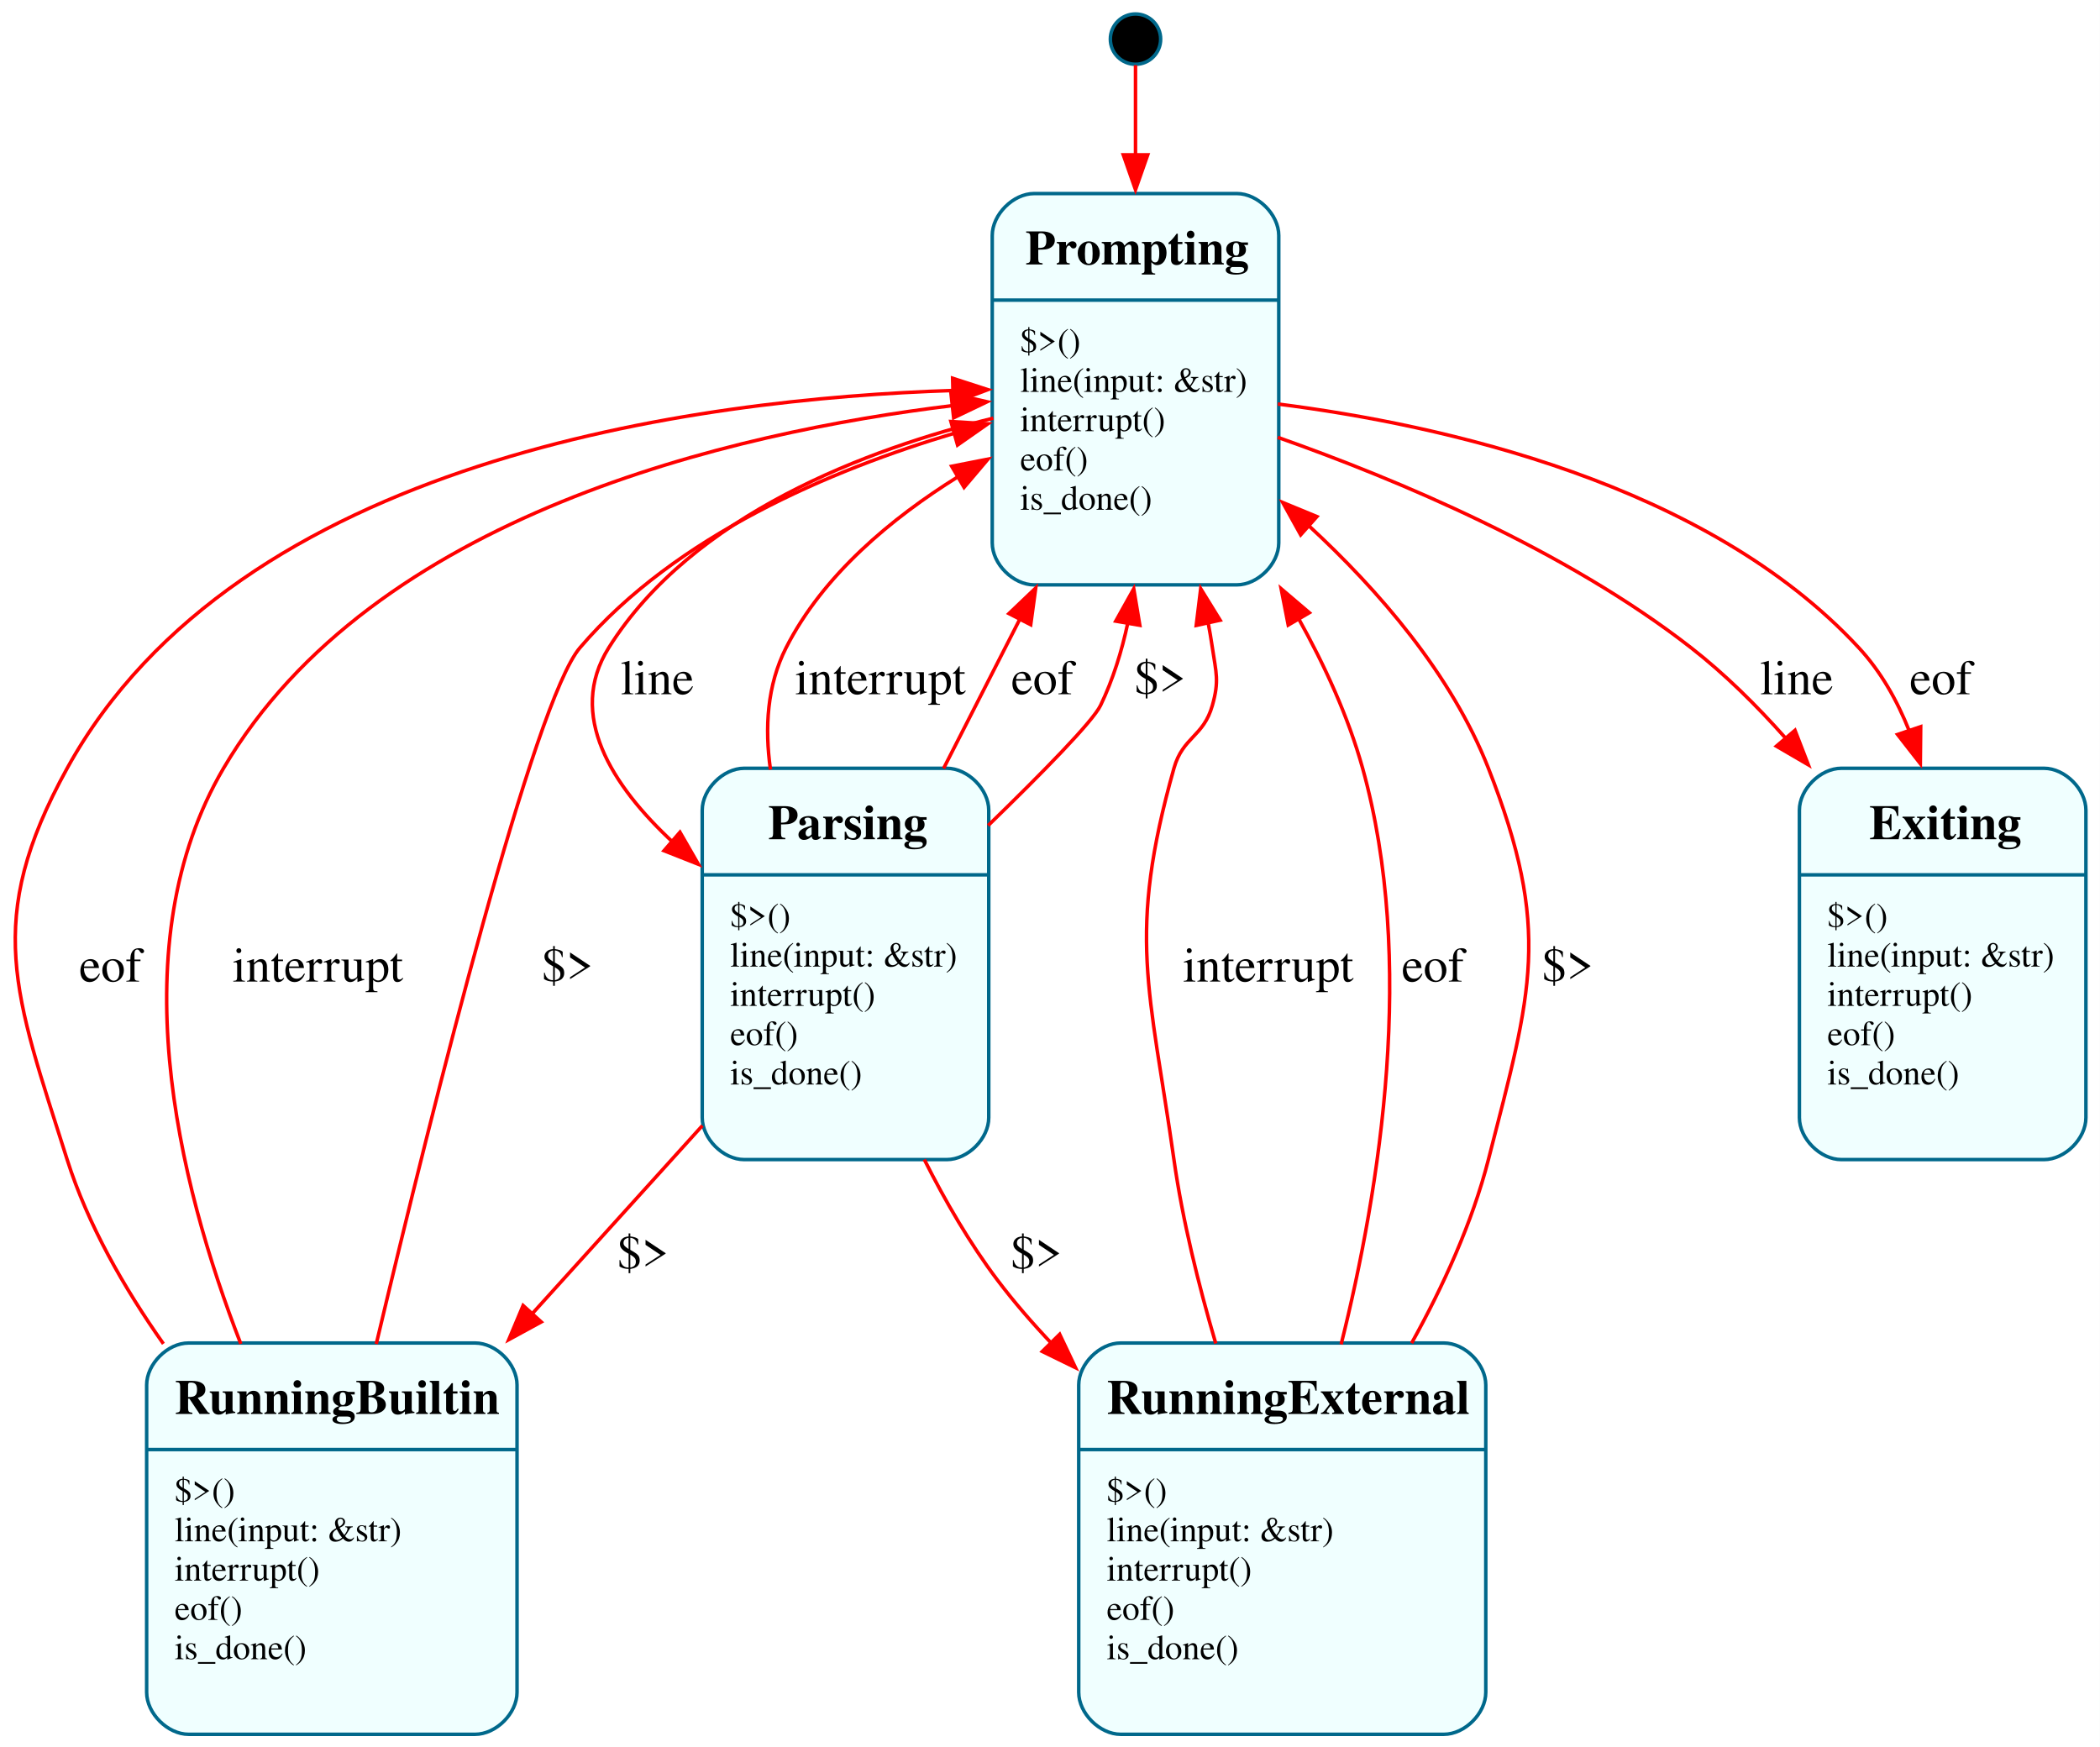
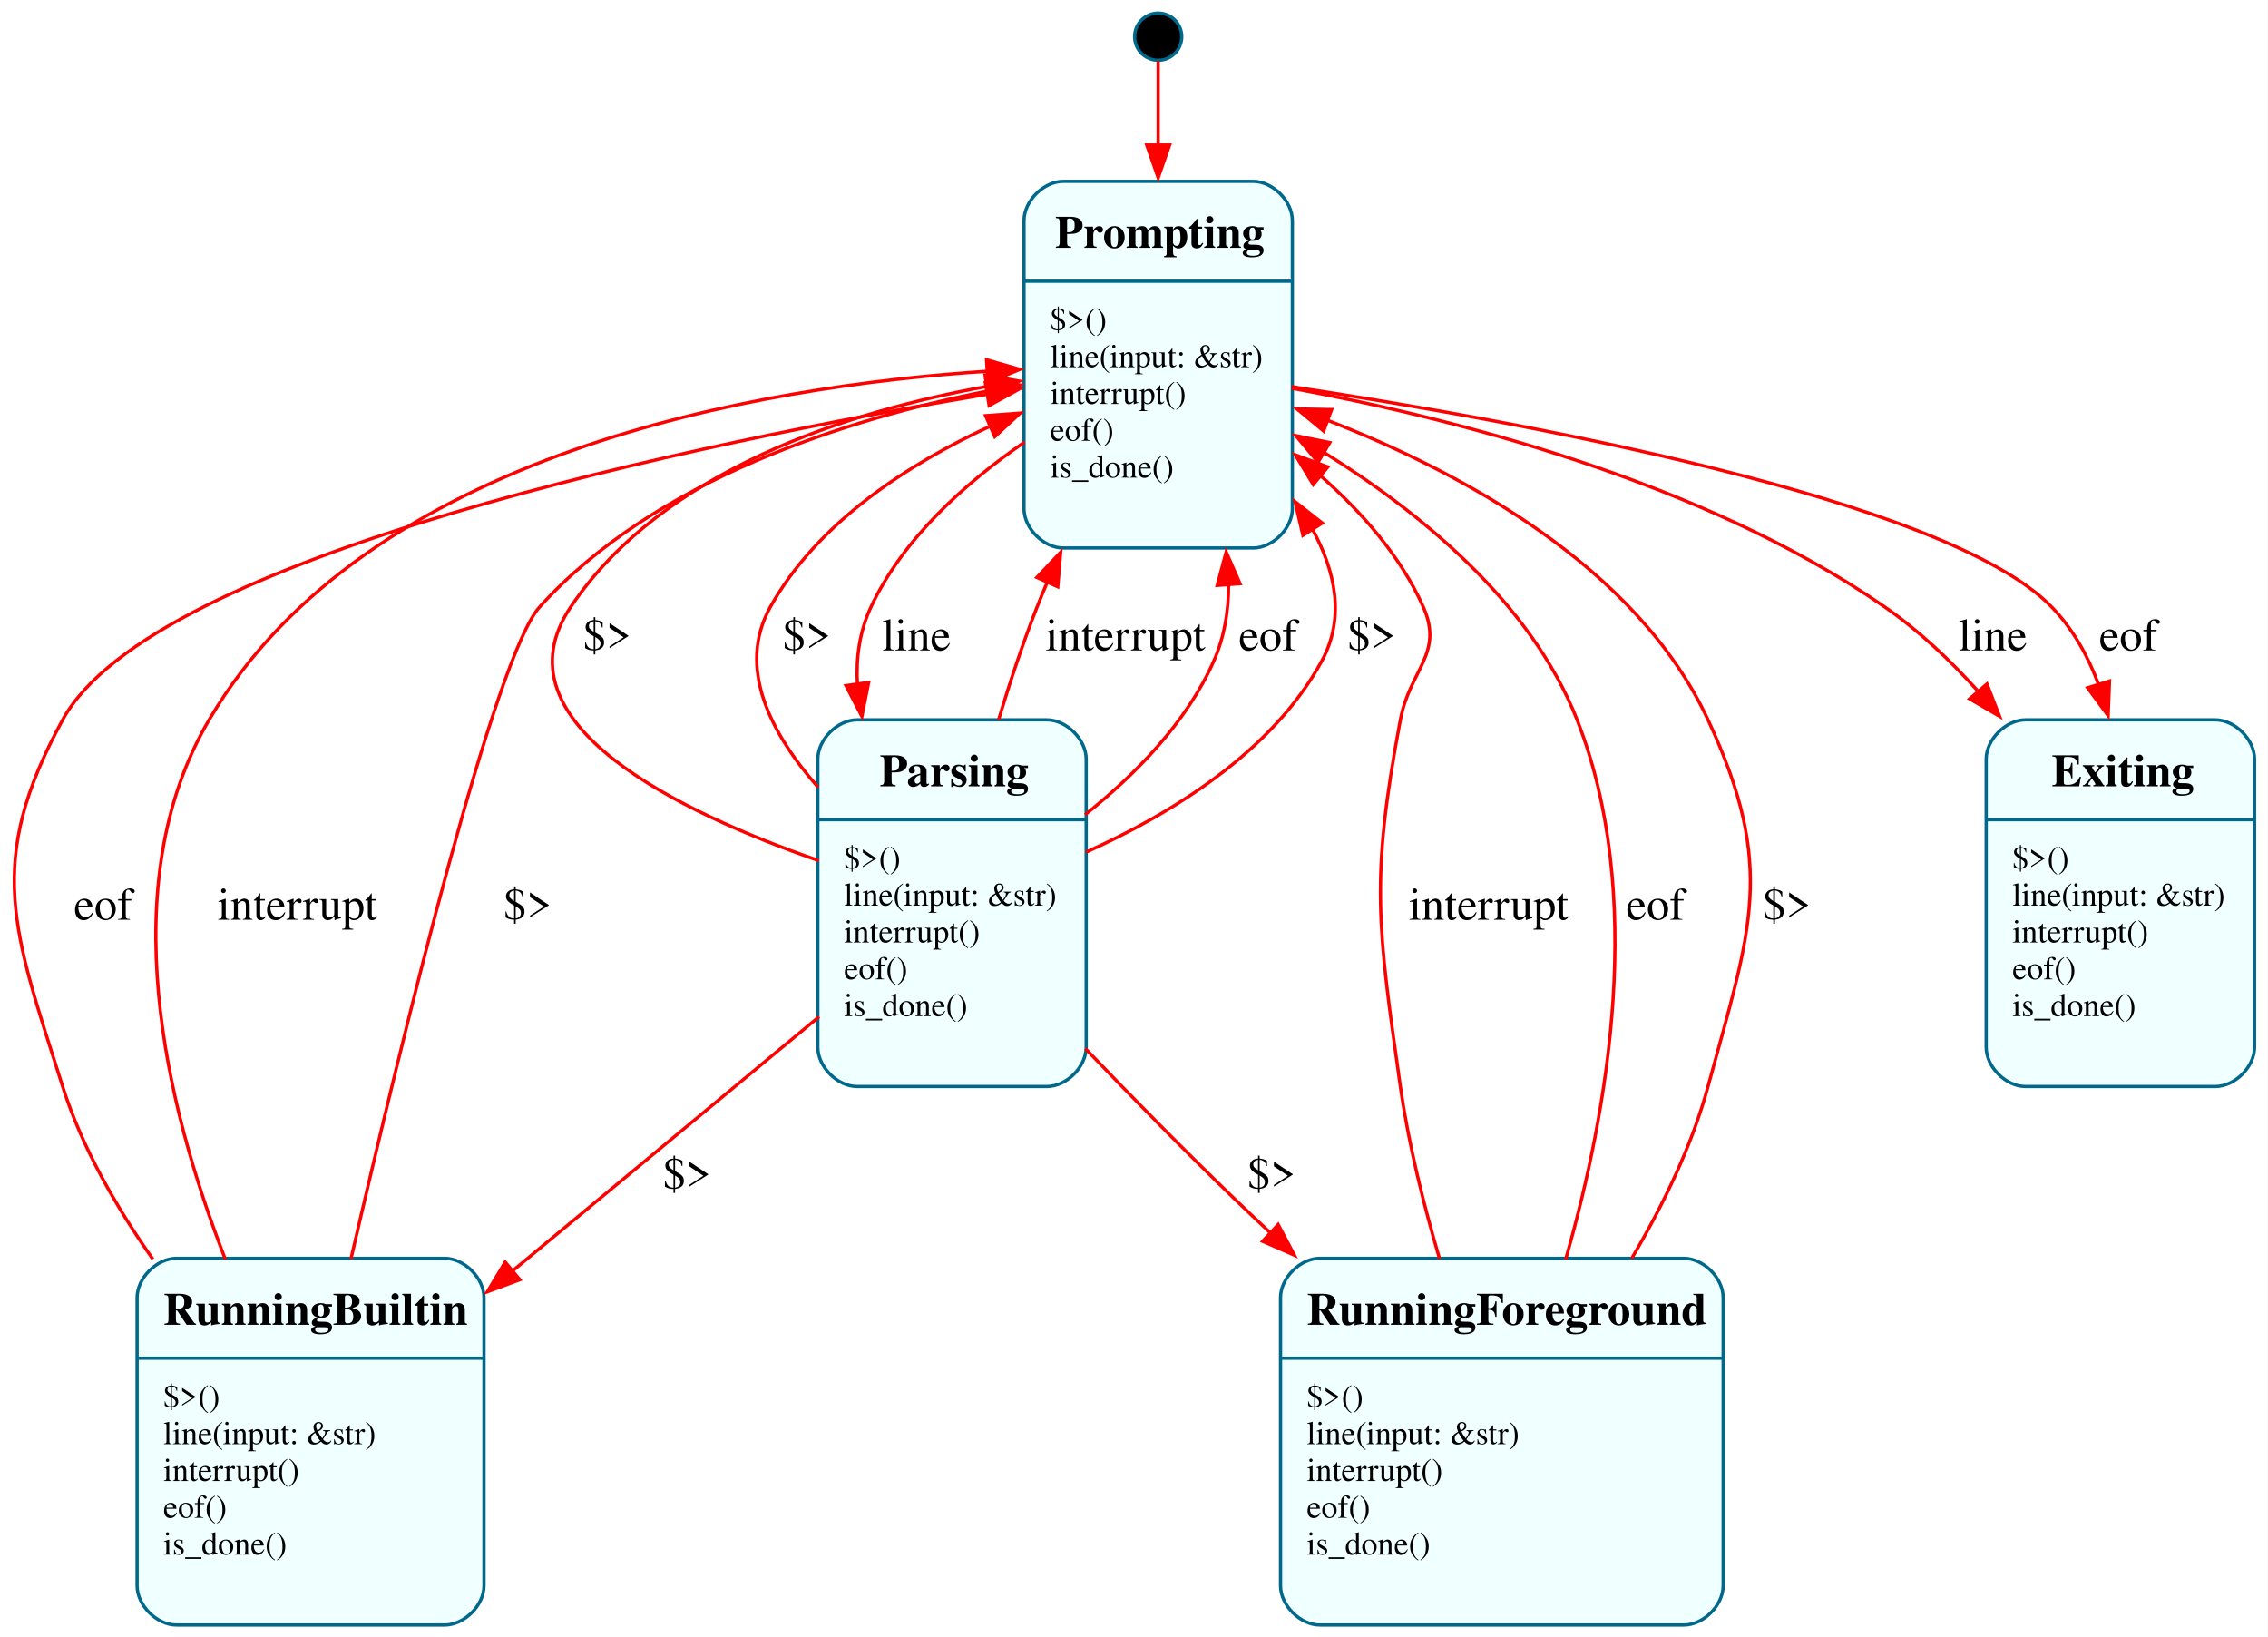
- <svg xmlns="http://www.w3.org/2000/svg" width="601pt" height="500pt" viewBox="0.00 0.00 601.00 500.00">
+ <svg xmlns="http://www.w3.org/2000/svg" width="693pt" height="500pt" viewBox="0.00 0.00 693.00 500.00">
  <g id="graph0" class="graph" transform="scale(1 1) rotate(0) translate(4 496.4)">
-     <polygon fill="white" stroke="none" points="-4,4 -4,-496.4 596.97,-496.4 596.97,4 -4,4" />
+     <polygon fill="white" stroke="none" points="-4,4 -4,-496.4 688.89,-496.4 688.89,4 -4,4" />
    <g id="node1" class="node">
-       <ellipse fill="black" stroke="#00688b" cx="320.97" cy="-485.2" rx="7.2" ry="7.2" />
+       <ellipse fill="black" stroke="#00688b" cx="349.89" cy="-485.2" rx="7.2" ry="7.2" />
    </g>
    <g id="node2" class="node">
-       <path fill="azure" stroke="none" d="M349.97,-441C349.97,-441 291.97,-441 291.97,-441 285.97,-441 279.97,-435 279.97,-429 279.97,-429 279.97,-341 279.97,-341 279.97,-335 285.97,-329 291.97,-329 291.97,-329 349.97,-329 349.97,-329 355.97,-329 361.97,-335 361.97,-341 361.97,-341 361.97,-429 361.97,-429 361.97,-435 355.97,-441 349.97,-441" />
-       <text xml:space="preserve" text-anchor="start" x="289.47" y="-420.7" font-family="Times,serif" font-weight="bold" font-size="14.00">Prompting</text>
-       <text xml:space="preserve" text-anchor="start" x="287.97" y="-395.5" font-family="Times,serif" font-size="10.00">$&gt;()</text>
-       <text xml:space="preserve" text-anchor="start" x="287.97" y="-384.25" font-family="Times,serif" font-size="10.00">line(input: &amp;str)</text>
-       <text xml:space="preserve" text-anchor="start" x="287.97" y="-373" font-family="Times,serif" font-size="10.00">interrupt()</text>
-       <text xml:space="preserve" text-anchor="start" x="287.97" y="-361.75" font-family="Times,serif" font-size="10.00">eof()</text>
-       <text xml:space="preserve" text-anchor="start" x="287.97" y="-350.5" font-family="Times,serif" font-size="10.00">is_done()</text>
-       <text xml:space="preserve" text-anchor="start" x="307.47" y="-339.25" font-family="Times,serif" font-size="10.00">            </text>
-       <polygon fill="#00688b" stroke="#00688b" points="279.97,-410.5 279.97,-410.5 361.97,-410.5 361.97,-410.5 279.97,-410.5" />
-       <path fill="none" stroke="#00688b" d="M291.97,-329C291.97,-329 349.97,-329 349.97,-329 355.97,-329 361.97,-335 361.97,-341 361.97,-341 361.97,-429 361.97,-429 361.97,-435 355.97,-441 349.97,-441 349.97,-441 291.97,-441 291.97,-441 285.97,-441 279.97,-435 279.97,-429 279.97,-429 279.97,-341 279.97,-341 279.97,-335 285.97,-329 291.97,-329" />
+       <path fill="azure" stroke="none" d="M378.89,-441C378.89,-441 320.89,-441 320.89,-441 314.89,-441 308.89,-435 308.89,-429 308.89,-429 308.89,-341 308.89,-341 308.89,-335 314.89,-329 320.89,-329 320.89,-329 378.89,-329 378.89,-329 384.89,-329 390.89,-335 390.89,-341 390.89,-341 390.89,-429 390.89,-429 390.89,-435 384.89,-441 378.89,-441" />
+       <text xml:space="preserve" text-anchor="start" x="318.39" y="-420.7" font-family="Times,serif" font-weight="bold" font-size="14.00">Prompting</text>
+       <text xml:space="preserve" text-anchor="start" x="316.89" y="-395.5" font-family="Times,serif" font-size="10.00">$&gt;()</text>
+       <text xml:space="preserve" text-anchor="start" x="316.89" y="-384.25" font-family="Times,serif" font-size="10.00">line(input: &amp;str)</text>
+       <text xml:space="preserve" text-anchor="start" x="316.89" y="-373" font-family="Times,serif" font-size="10.00">interrupt()</text>
+       <text xml:space="preserve" text-anchor="start" x="316.89" y="-361.75" font-family="Times,serif" font-size="10.00">eof()</text>
+       <text xml:space="preserve" text-anchor="start" x="316.89" y="-350.5" font-family="Times,serif" font-size="10.00">is_done()</text>
+       <text xml:space="preserve" text-anchor="start" x="336.39" y="-339.25" font-family="Times,serif" font-size="10.00">            </text>
+       <polygon fill="#00688b" stroke="#00688b" points="308.89,-410.5 308.89,-410.5 390.89,-410.5 390.89,-410.5 308.89,-410.5" />
+       <path fill="none" stroke="#00688b" d="M320.89,-329C320.89,-329 378.89,-329 378.89,-329 384.89,-329 390.89,-335 390.89,-341 390.89,-341 390.89,-429 390.89,-429 390.89,-435 384.89,-441 378.89,-441 378.89,-441 320.89,-441 320.89,-441 314.89,-441 308.89,-435 308.89,-429 308.89,-429 308.89,-341 308.89,-341 308.89,-335 314.89,-329 320.89,-329" />
    </g>
    <g id="edge1" class="edge">
-       <path fill="none" stroke="red" d="M320.97,-477.76C320.97,-471.87 320.97,-462.48 320.97,-451.92" />
-       <polygon fill="red" stroke="red" points="324.47,-452.09 320.97,-442.09 317.47,-452.09 324.47,-452.09" />
+       <path fill="none" stroke="red" d="M349.89,-477.76C349.89,-471.87 349.89,-462.48 349.89,-451.92" />
+       <polygon fill="red" stroke="red" points="353.39,-452.09 349.89,-442.09 346.39,-452.09 353.39,-452.09" />
    </g>
    <g id="node3" class="node">
-       <path fill="azure" stroke="none" d="M266.97,-276.5C266.97,-276.5 208.97,-276.5 208.97,-276.5 202.97,-276.5 196.97,-270.5 196.97,-264.5 196.97,-264.5 196.97,-176.5 196.97,-176.5 196.97,-170.5 202.97,-164.5 208.97,-164.5 208.97,-164.5 266.97,-164.5 266.97,-164.5 272.97,-164.5 278.97,-170.5 278.97,-176.5 278.97,-176.5 278.97,-264.5 278.97,-264.5 278.97,-270.5 272.97,-276.5 266.97,-276.5" />
-       <text xml:space="preserve" text-anchor="start" x="215.85" y="-256.2" font-family="Times,serif" font-weight="bold" font-size="14.00">Parsing</text>
-       <text xml:space="preserve" text-anchor="start" x="204.97" y="-231" font-family="Times,serif" font-size="10.00">$&gt;()</text>
-       <text xml:space="preserve" text-anchor="start" x="204.97" y="-219.75" font-family="Times,serif" font-size="10.00">line(input: &amp;str)</text>
-       <text xml:space="preserve" text-anchor="start" x="204.97" y="-208.5" font-family="Times,serif" font-size="10.00">interrupt()</text>
-       <text xml:space="preserve" text-anchor="start" x="204.97" y="-197.25" font-family="Times,serif" font-size="10.00">eof()</text>
-       <text xml:space="preserve" text-anchor="start" x="204.97" y="-186" font-family="Times,serif" font-size="10.00">is_done()</text>
-       <text xml:space="preserve" text-anchor="start" x="224.47" y="-174.75" font-family="Times,serif" font-size="10.00">            </text>
-       <polygon fill="#00688b" stroke="#00688b" points="196.97,-246 196.97,-246 278.97,-246 278.97,-246 196.97,-246" />
-       <path fill="none" stroke="#00688b" d="M208.97,-164.5C208.97,-164.5 266.97,-164.5 266.97,-164.5 272.97,-164.5 278.97,-170.5 278.97,-176.5 278.97,-176.5 278.97,-264.5 278.97,-264.5 278.97,-270.5 272.97,-276.5 266.97,-276.5 266.97,-276.5 208.97,-276.5 208.97,-276.5 202.97,-276.5 196.97,-270.5 196.97,-264.5 196.97,-264.5 196.97,-176.5 196.97,-176.5 196.97,-170.5 202.97,-164.5 208.97,-164.5" />
+       <path fill="azure" stroke="none" d="M315.89,-276.5C315.89,-276.5 257.89,-276.5 257.89,-276.5 251.89,-276.5 245.89,-270.5 245.89,-264.5 245.89,-264.5 245.89,-176.5 245.89,-176.5 245.89,-170.5 251.89,-164.5 257.89,-164.5 257.89,-164.5 315.89,-164.5 315.89,-164.5 321.89,-164.5 327.89,-170.5 327.89,-176.5 327.89,-176.5 327.89,-264.5 327.89,-264.5 327.89,-270.5 321.89,-276.5 315.89,-276.5" />
+       <text xml:space="preserve" text-anchor="start" x="264.77" y="-256.2" font-family="Times,serif" font-weight="bold" font-size="14.00">Parsing</text>
+       <text xml:space="preserve" text-anchor="start" x="253.89" y="-231" font-family="Times,serif" font-size="10.00">$&gt;()</text>
+       <text xml:space="preserve" text-anchor="start" x="253.89" y="-219.75" font-family="Times,serif" font-size="10.00">line(input: &amp;str)</text>
+       <text xml:space="preserve" text-anchor="start" x="253.89" y="-208.5" font-family="Times,serif" font-size="10.00">interrupt()</text>
+       <text xml:space="preserve" text-anchor="start" x="253.89" y="-197.25" font-family="Times,serif" font-size="10.00">eof()</text>
+       <text xml:space="preserve" text-anchor="start" x="253.89" y="-186" font-family="Times,serif" font-size="10.00">is_done()</text>
+       <text xml:space="preserve" text-anchor="start" x="273.39" y="-174.75" font-family="Times,serif" font-size="10.00">            </text>
+       <polygon fill="#00688b" stroke="#00688b" points="245.89,-246 245.89,-246 327.89,-246 327.89,-246 245.89,-246" />
+       <path fill="none" stroke="#00688b" d="M257.89,-164.5C257.89,-164.5 315.89,-164.5 315.89,-164.5 321.89,-164.5 327.89,-170.5 327.89,-176.5 327.89,-176.5 327.89,-264.5 327.89,-264.5 327.89,-270.5 321.89,-276.5 315.89,-276.5 315.89,-276.5 257.89,-276.5 257.89,-276.5 251.89,-276.5 245.89,-270.5 245.89,-264.5 245.89,-264.5 245.89,-176.5 245.89,-176.5 245.89,-170.5 251.89,-164.5 257.89,-164.5" />
    </g>
    <g id="edge3" class="edge">
-       <path fill="none" stroke="red" d="M280.27,-376.71C244.37,-367.9 194.16,-349.19 170.22,-311 158.19,-291.81 171.05,-271.6 188.67,-255.25" />
-       <polygon fill="red" stroke="red" points="190.6,-258.21 195.88,-249.02 186.03,-252.91 190.6,-258.21" />
-       <text xml:space="preserve" text-anchor="middle" x="184.1" y="-297.7" font-family="Times,serif" font-size="14.00"> line </text>
+       <path fill="none" stroke="red" d="M309.08,-361.37C291.16,-349.04 271.99,-331.99 262.14,-311 258.61,-303.47 257.51,-295.35 258,-287.17" />
+       <polygon fill="red" stroke="red" points="261.43,-287.93 259.36,-277.54 254.49,-286.95 261.43,-287.93" />
+       <text xml:space="preserve" text-anchor="middle" x="276.02" y="-297.7" font-family="Times,serif" font-size="14.00"> line </text>
    </g>
    <g id="node6" class="node">
-       <path fill="azure" stroke="none" d="M580.97,-276.5C580.97,-276.5 522.97,-276.5 522.97,-276.5 516.97,-276.5 510.97,-270.5 510.97,-264.5 510.97,-264.5 510.97,-176.5 510.97,-176.5 510.97,-170.5 516.97,-164.5 522.97,-164.5 522.97,-164.5 580.97,-164.5 580.97,-164.5 586.97,-164.5 592.97,-170.5 592.97,-176.5 592.97,-176.5 592.97,-264.5 592.97,-264.5 592.97,-270.5 586.97,-276.5 580.97,-276.5" />
-       <text xml:space="preserve" text-anchor="start" x="530.97" y="-256.2" font-family="Times,serif" font-weight="bold" font-size="14.00">Exiting</text>
-       <text xml:space="preserve" text-anchor="start" x="518.97" y="-231" font-family="Times,serif" font-size="10.00">$&gt;()</text>
-       <text xml:space="preserve" text-anchor="start" x="518.97" y="-219.75" font-family="Times,serif" font-size="10.00">line(input: &amp;str)</text>
-       <text xml:space="preserve" text-anchor="start" x="518.97" y="-208.5" font-family="Times,serif" font-size="10.00">interrupt()</text>
-       <text xml:space="preserve" text-anchor="start" x="518.97" y="-197.25" font-family="Times,serif" font-size="10.00">eof()</text>
-       <text xml:space="preserve" text-anchor="start" x="518.97" y="-186" font-family="Times,serif" font-size="10.00">is_done()</text>
-       <text xml:space="preserve" text-anchor="start" x="538.47" y="-174.75" font-family="Times,serif" font-size="10.00">            </text>
-       <polygon fill="#00688b" stroke="#00688b" points="510.97,-246 510.97,-246 592.97,-246 592.97,-246 510.97,-246" />
-       <path fill="none" stroke="#00688b" d="M522.97,-164.5C522.97,-164.5 580.97,-164.5 580.97,-164.5 586.97,-164.5 592.97,-170.5 592.97,-176.5 592.97,-176.5 592.97,-264.5 592.97,-264.5 592.97,-270.5 586.97,-276.5 580.97,-276.5 580.97,-276.5 522.97,-276.5 522.97,-276.5 516.97,-276.5 510.97,-270.5 510.97,-264.5 510.97,-264.5 510.97,-176.5 510.97,-176.5 510.97,-170.5 516.97,-164.5 522.97,-164.5" />
+       <path fill="azure" stroke="none" d="M672.89,-276.5C672.89,-276.5 614.89,-276.5 614.89,-276.5 608.89,-276.5 602.89,-270.5 602.89,-264.5 602.89,-264.5 602.89,-176.5 602.89,-176.5 602.89,-170.5 608.89,-164.5 614.89,-164.5 614.89,-164.5 672.89,-164.5 672.89,-164.5 678.89,-164.5 684.89,-170.5 684.89,-176.5 684.89,-176.5 684.89,-264.5 684.89,-264.5 684.89,-270.5 678.89,-276.5 672.89,-276.5" />
+       <text xml:space="preserve" text-anchor="start" x="622.89" y="-256.2" font-family="Times,serif" font-weight="bold" font-size="14.00">Exiting</text>
+       <text xml:space="preserve" text-anchor="start" x="610.89" y="-231" font-family="Times,serif" font-size="10.00">$&gt;()</text>
+       <text xml:space="preserve" text-anchor="start" x="610.89" y="-219.75" font-family="Times,serif" font-size="10.00">line(input: &amp;str)</text>
+       <text xml:space="preserve" text-anchor="start" x="610.89" y="-208.5" font-family="Times,serif" font-size="10.00">interrupt()</text>
+       <text xml:space="preserve" text-anchor="start" x="610.89" y="-197.25" font-family="Times,serif" font-size="10.00">eof()</text>
+       <text xml:space="preserve" text-anchor="start" x="610.89" y="-186" font-family="Times,serif" font-size="10.00">is_done()</text>
+       <text xml:space="preserve" text-anchor="start" x="630.39" y="-174.75" font-family="Times,serif" font-size="10.00">            </text>
+       <polygon fill="#00688b" stroke="#00688b" points="602.89,-246 602.89,-246 684.89,-246 684.89,-246 602.89,-246" />
+       <path fill="none" stroke="#00688b" d="M614.89,-164.5C614.89,-164.5 672.89,-164.5 672.89,-164.5 678.89,-164.5 684.89,-170.5 684.89,-176.5 684.89,-176.5 684.89,-264.5 684.89,-264.5 684.89,-270.5 678.89,-276.5 672.89,-276.5 672.89,-276.5 614.89,-276.5 614.89,-276.5 608.89,-276.5 602.89,-270.5 602.89,-264.5 602.89,-264.5 602.89,-176.5 602.89,-176.5 602.89,-170.5 608.89,-164.5 614.89,-164.5" />
    </g>
    <g id="edge2" class="edge">
-       <path fill="none" stroke="red" d="M361.69,-371.22C395.62,-359.25 444.03,-339 479.97,-311 489.61,-303.49 498.75,-294.45 507.09,-285.05" />
-       <polygon fill="red" stroke="red" points="509.71,-287.37 513.53,-277.49 504.38,-282.83 509.71,-287.37" />
-       <text xml:space="preserve" text-anchor="middle" x="510.19" y="-297.7" font-family="Times,serif" font-size="14.00"> line </text>
+       <path fill="none" stroke="red" d="M390.69,-377.81C437.76,-369.11 515.85,-349.8 571.89,-311 582.29,-303.8 591.96,-294.68 600.61,-285.02" />
+       <polygon fill="red" stroke="red" points="603.13,-287.46 606.97,-277.59 597.81,-282.91 603.13,-287.46" />
+       <text xml:space="preserve" text-anchor="middle" x="604.92" y="-297.7" font-family="Times,serif" font-size="14.00"> line </text>
    </g>
    <g id="edge4" class="edge">
-       <path fill="none" stroke="red" d="M361.7,-380.76C408.47,-374.84 484.35,-358.12 527.97,-311 534.27,-304.2 538.94,-295.93 542.41,-287.2" />
-       <polygon fill="red" stroke="red" points="545.69,-288.41 545.58,-277.82 539.06,-286.17 545.69,-288.41" />
-       <text xml:space="preserve" text-anchor="middle" x="551.47" y="-297.7" font-family="Times,serif" font-size="14.00"> eof </text>
+       <path fill="none" stroke="red" d="M390.65,-378.29C458.61,-367.96 590.79,-344.11 622.89,-311 629.37,-304.32 633.99,-296.04 637.25,-287.24" />
+       <polygon fill="red" stroke="red" points="640.57,-288.35 640.16,-277.76 633.88,-286.29 640.57,-288.35" />
+       <text xml:space="preserve" text-anchor="middle" x="646.34" y="-297.7" font-family="Times,serif" font-size="14.00"> eof </text>
    </g>
    <g id="edge5" class="edge">
-       <path fill="none" stroke="red" d="M216.5,-276.13C214.81,-288.04 215.53,-300.28 220.97,-311 231.54,-331.81 251.14,-348.09 270.19,-359.96" />
-       <polygon fill="red" stroke="red" points="268.36,-362.94 278.76,-364.99 271.91,-356.9 268.36,-362.94" />
-       <text xml:space="preserve" text-anchor="middle" x="247.97" y="-297.7" font-family="Times,serif" font-size="14.00"> interrupt </text>
+       <path fill="none" stroke="red" d="M301.11,-276.47C304.58,-288.01 308.56,-300.01 312.89,-311 313.88,-313.51 314.93,-316.05 316.02,-318.6" />
+       <polygon fill="red" stroke="red" points="312.82,-320.01 320.09,-327.71 319.21,-317.15 312.82,-320.01" />
+       <text xml:space="preserve" text-anchor="middle" x="339.89" y="-297.7" font-family="Times,serif" font-size="14.00"> interrupt </text>
    </g>
    <g id="edge6" class="edge">
-       <path fill="none" stroke="red" d="M266.05,-276.47C273.07,-290.22 280.67,-305.09 287.91,-319.27" />
-       <polygon fill="red" stroke="red" points="284.75,-320.78 292.41,-328.09 290.98,-317.59 284.75,-320.78" />
-       <text xml:space="preserve" text-anchor="middle" x="294.34" y="-297.7" font-family="Times,serif" font-size="14.00"> eof </text>
+       <path fill="none" stroke="red" d="M327.55,-247.52C342.89,-259.73 358.62,-275.75 366.89,-294.5 370.15,-301.88 371.43,-309.86 371.4,-317.93" />
+       <polygon fill="red" stroke="red" points="367.92,-317.58 370.66,-327.81 374.9,-318.1 367.92,-317.58" />
+       <text xml:space="preserve" text-anchor="middle" x="383.44" y="-297.7" font-family="Times,serif" font-size="14.00"> eof </text>
    </g>
    <g id="edge7" class="edge">
-       <path fill="none" stroke="red" d="M278.8,-260.12C294.3,-275.18 308.78,-289.94 310.97,-294.5 314.51,-301.86 317.03,-309.95 318.78,-318.15" />
-       <polygon fill="red" stroke="red" points="315.31,-318.62 320.47,-327.87 322.21,-317.42 315.31,-318.62" />
-       <text xml:space="preserve" text-anchor="middle" x="328.14" y="-297.7" font-family="Times,serif" font-size="14.00"> $&gt; </text>
+       <path fill="none" stroke="red" d="M327.81,-236.07C353.53,-247.61 384.65,-266.5 399.89,-294.5 407.08,-307.71 404.08,-321.95 396.83,-335.1" />
+       <polygon fill="red" stroke="red" points="394.11,-332.86 391.7,-343.17 400.02,-336.61 394.11,-332.86" />
+       <text xml:space="preserve" text-anchor="middle" x="415.23" y="-297.7" font-family="Times,serif" font-size="14.00"> $&gt; </text>
+     </g>
+     <g id="edge8" class="edge">
+       <path fill="none" stroke="red" d="M246.2,-233.49C203.78,-248.18 146.54,-275.56 170.39,-311 198.61,-352.93 255.52,-370.79 297.73,-378.39" />
+       <polygon fill="red" stroke="red" points="297.01,-381.81 307.45,-379.98 298.15,-374.91 297.01,-381.81" />
+       <text xml:space="preserve" text-anchor="middle" x="181.64" y="-297.7" font-family="Times,serif" font-size="14.00"> $&gt; </text>
+     </g>
+     <g id="edge10" class="edge">
+       <path fill="none" stroke="red" d="M245.97,-255.91C231.48,-272.37 221.05,-292.48 231.39,-311 245.83,-336.84 273.58,-354.67 298.6,-366.23" />
+       <polygon fill="red" stroke="red" points="297.16,-369.42 307.72,-370.21 299.95,-363 297.16,-369.42" />
+       <text xml:space="preserve" text-anchor="middle" x="242.64" y="-297.7" font-family="Times,serif" font-size="14.00"> $&gt; </text>
    </g>
    <g id="node4" class="node">
-       <path fill="azure" stroke="none" d="M131.97,-112C131.97,-112 49.97,-112 49.97,-112 43.97,-112 37.97,-106 37.97,-100 37.97,-100 37.97,-12 37.97,-12 37.97,-6 43.97,0 49.97,0 49.97,0 131.97,0 131.97,0 137.97,0 143.97,-6 143.97,-12 143.97,-12 143.97,-100 143.97,-100 143.97,-106 137.97,-112 131.97,-112" />
-       <text xml:space="preserve" text-anchor="start" x="45.97" y="-91.7" font-family="Times,serif" font-weight="bold" font-size="14.00">RunningBuiltin</text>
-       <text xml:space="preserve" text-anchor="start" x="45.97" y="-66.5" font-family="Times,serif" font-size="10.00">$&gt;()</text>
-       <text xml:space="preserve" text-anchor="start" x="45.97" y="-55.25" font-family="Times,serif" font-size="10.00">line(input: &amp;str)</text>
-       <text xml:space="preserve" text-anchor="start" x="45.97" y="-44" font-family="Times,serif" font-size="10.00">interrupt()</text>
-       <text xml:space="preserve" text-anchor="start" x="45.97" y="-32.75" font-family="Times,serif" font-size="10.00">eof()</text>
-       <text xml:space="preserve" text-anchor="start" x="45.97" y="-21.5" font-family="Times,serif" font-size="10.00">is_done()</text>
-       <text xml:space="preserve" text-anchor="start" x="65.47" y="-10.25" font-family="Times,serif" font-size="10.00">            </text>
-       <polygon fill="#00688b" stroke="#00688b" points="37.97,-81.5 37.97,-81.5 143.97,-81.5 143.97,-81.5 37.97,-81.5" />
-       <path fill="none" stroke="#00688b" d="M49.97,0C49.97,0 131.97,0 131.97,0 137.97,0 143.97,-6 143.97,-12 143.97,-12 143.97,-100 143.97,-100 143.97,-106 137.97,-112 131.97,-112 131.97,-112 49.97,-112 49.97,-112 43.97,-112 37.97,-106 37.97,-100 37.97,-100 37.97,-12 37.97,-12 37.97,-6 43.97,0 49.97,0" />
+       <path fill="azure" stroke="none" d="M131.89,-112C131.89,-112 49.89,-112 49.89,-112 43.89,-112 37.89,-106 37.89,-100 37.89,-100 37.89,-12 37.89,-12 37.89,-6 43.89,0 49.89,0 49.89,0 131.89,0 131.89,0 137.89,0 143.89,-6 143.89,-12 143.89,-12 143.89,-100 143.89,-100 143.89,-106 137.89,-112 131.89,-112" />
+       <text xml:space="preserve" text-anchor="start" x="45.89" y="-91.7" font-family="Times,serif" font-weight="bold" font-size="14.00">RunningBuiltin</text>
+       <text xml:space="preserve" text-anchor="start" x="45.89" y="-66.5" font-family="Times,serif" font-size="10.00">$&gt;()</text>
+       <text xml:space="preserve" text-anchor="start" x="45.89" y="-55.25" font-family="Times,serif" font-size="10.00">line(input: &amp;str)</text>
+       <text xml:space="preserve" text-anchor="start" x="45.89" y="-44" font-family="Times,serif" font-size="10.00">interrupt()</text>
+       <text xml:space="preserve" text-anchor="start" x="45.89" y="-32.75" font-family="Times,serif" font-size="10.00">eof()</text>
+       <text xml:space="preserve" text-anchor="start" x="45.89" y="-21.5" font-family="Times,serif" font-size="10.00">is_done()</text>
+       <text xml:space="preserve" text-anchor="start" x="65.39" y="-10.25" font-family="Times,serif" font-size="10.00">            </text>
+       <polygon fill="#00688b" stroke="#00688b" points="37.89,-81.5 37.89,-81.5 143.89,-81.5 143.89,-81.5 37.89,-81.5" />
+       <path fill="none" stroke="#00688b" d="M49.89,0C49.89,0 131.89,0 131.89,0 137.89,0 143.89,-6 143.89,-12 143.89,-12 143.89,-100 143.89,-100 143.89,-106 137.89,-112 131.89,-112 131.89,-112 49.89,-112 49.89,-112 43.89,-112 37.89,-106 37.89,-100 37.89,-100 37.89,-12 37.89,-12 37.89,-6 43.89,0 49.89,0" />
+     </g>
+     <g id="edge11" class="edge">
+       <path fill="none" stroke="red" d="M246.28,-185.83C219.12,-163.31 182.88,-133.27 152.23,-107.85" />
+       <polygon fill="red" stroke="red" points="154.84,-105.47 144.91,-101.79 150.37,-110.86 154.84,-105.47" />
+       <text xml:space="preserve" text-anchor="middle" x="206.02" y="-133.2" font-family="Times,serif" font-size="14.00"> $&gt; </text>
+     </g>
+     <g id="node5" class="node">
+       <path fill="azure" stroke="none" d="M510.52,-112C510.52,-112 399.27,-112 399.27,-112 393.27,-112 387.27,-106 387.27,-100 387.27,-100 387.27,-12 387.27,-12 387.27,-6 393.27,0 399.27,0 399.27,0 510.52,0 510.52,0 516.52,0 522.52,-6 522.52,-12 522.52,-12 522.52,-100 522.52,-100 522.52,-106 516.52,-112 510.52,-112" />
+       <text xml:space="preserve" text-anchor="start" x="395.27" y="-91.7" font-family="Times,serif" font-weight="bold" font-size="14.00">RunningForeground</text>
+       <text xml:space="preserve" text-anchor="start" x="395.27" y="-66.5" font-family="Times,serif" font-size="10.00">$&gt;()</text>
+       <text xml:space="preserve" text-anchor="start" x="395.27" y="-55.25" font-family="Times,serif" font-size="10.00">line(input: &amp;str)</text>
+       <text xml:space="preserve" text-anchor="start" x="395.27" y="-44" font-family="Times,serif" font-size="10.00">interrupt()</text>
+       <text xml:space="preserve" text-anchor="start" x="395.27" y="-32.75" font-family="Times,serif" font-size="10.00">eof()</text>
+       <text xml:space="preserve" text-anchor="start" x="395.27" y="-21.5" font-family="Times,serif" font-size="10.00">is_done()</text>
+       <text xml:space="preserve" text-anchor="start" x="414.77" y="-10.25" font-family="Times,serif" font-size="10.00">            </text>
+       <polygon fill="#00688b" stroke="#00688b" points="387.27,-81.5 387.27,-81.5 522.52,-81.5 522.52,-81.5 387.27,-81.5" />
+       <path fill="none" stroke="#00688b" d="M399.27,0C399.27,0 510.52,0 510.52,0 516.52,0 522.52,-6 522.52,-12 522.52,-12 522.52,-100 522.52,-100 522.52,-106 516.52,-112 510.52,-112 510.52,-112 399.27,-112 399.27,-112 393.27,-112 387.27,-106 387.27,-100 387.27,-100 387.27,-12 387.27,-12 387.27,-6 393.27,0 399.27,0" />
    </g>
    <g id="edge9" class="edge">
-       <path fill="none" stroke="red" d="M197.02,-174.23C181.85,-157.46 164.35,-138.12 148,-120.04" />
-       <polygon fill="red" stroke="red" points="150.9,-118.03 141.6,-112.96 145.71,-122.73 150.9,-118.03" />
-       <text xml:space="preserve" text-anchor="middle" x="180.13" y="-133.2" font-family="Times,serif" font-size="14.00"> $&gt; </text>
-     </g>
-     <g id="node5" class="node">
-       <path fill="azure" stroke="none" d="M409.22,-112C409.22,-112 316.72,-112 316.72,-112 310.72,-112 304.72,-106 304.72,-100 304.72,-100 304.72,-12 304.72,-12 304.72,-6 310.72,0 316.72,0 316.72,0 409.22,0 409.22,0 415.22,0 421.22,-6 421.22,-12 421.22,-12 421.22,-100 421.22,-100 421.22,-106 415.22,-112 409.22,-112" />
-       <text xml:space="preserve" text-anchor="start" x="312.72" y="-91.7" font-family="Times,serif" font-weight="bold" font-size="14.00">RunningExternal</text>
-       <text xml:space="preserve" text-anchor="start" x="312.72" y="-66.5" font-family="Times,serif" font-size="10.00">$&gt;()</text>
-       <text xml:space="preserve" text-anchor="start" x="312.72" y="-55.25" font-family="Times,serif" font-size="10.00">line(input: &amp;str)</text>
-       <text xml:space="preserve" text-anchor="start" x="312.72" y="-44" font-family="Times,serif" font-size="10.00">interrupt()</text>
-       <text xml:space="preserve" text-anchor="start" x="312.72" y="-32.75" font-family="Times,serif" font-size="10.00">eof()</text>
-       <text xml:space="preserve" text-anchor="start" x="312.72" y="-21.5" font-family="Times,serif" font-size="10.00">is_done()</text>
-       <text xml:space="preserve" text-anchor="start" x="332.22" y="-10.25" font-family="Times,serif" font-size="10.00">            </text>
-       <polygon fill="#00688b" stroke="#00688b" points="304.72,-81.5 304.72,-81.5 421.22,-81.5 421.22,-81.5 304.72,-81.5" />
-       <path fill="none" stroke="#00688b" d="M316.72,0C316.72,0 409.22,0 409.22,0 415.22,0 421.22,-6 421.22,-12 421.22,-12 421.22,-100 421.22,-100 421.22,-106 415.22,-112 409.22,-112 409.22,-112 316.72,-112 316.72,-112 310.72,-112 304.72,-106 304.72,-100 304.72,-100 304.72,-12 304.72,-12 304.72,-6 310.72,0 316.72,0" />
-     </g>
-     <g id="edge8" class="edge">
-       <path fill="none" stroke="red" d="M260.52,-164.53C266.52,-152.63 273.56,-140.48 281.47,-130 286.19,-123.75 291.51,-117.61 297.1,-111.72" />
-       <polygon fill="red" stroke="red" points="299.27,-114.5 303.81,-104.93 294.29,-109.58 299.27,-114.5" />
-       <text xml:space="preserve" text-anchor="middle" x="292.72" y="-133.2" font-family="Times,serif" font-size="14.00"> $&gt; </text>
-     </g>
-     <g id="edge10" class="edge">
-       <path fill="none" stroke="red" d="M64.92,-111.74C46.7,-158.59 30.42,-226.24 59.97,-276.5 102.64,-349.08 205.59,-372.66 268.7,-380.32" />
-       <polygon fill="red" stroke="red" points="268.16,-383.78 278.49,-381.4 268.93,-376.82 268.16,-383.78" />
-       <text xml:space="preserve" text-anchor="middle" x="86.97" y="-215.45" font-family="Times,serif" font-size="14.00"> interrupt </text>
-     </g>
-     <g id="edge11" class="edge">
-       <path fill="none" stroke="red" d="M42.77,-111.77C31.53,-127.72 21.12,-145.89 15.22,-164.5 0.18,-211.95 -8.83,-232.92 15.22,-276.5 64.12,-365.11 195.26,-382.27 268.92,-384.64" />
-       <polygon fill="red" stroke="red" points="268.63,-388.14 278.71,-384.87 268.8,-381.14 268.63,-388.14" />
-       <text xml:space="preserve" text-anchor="middle" x="27.6" y="-215.45" font-family="Times,serif" font-size="14.00"> eof </text>
+       <path fill="none" stroke="red" d="M327.64,-176.09C341.88,-161.25 358.14,-144.69 373.39,-130 376.95,-126.57 380.63,-123.09 384.37,-119.59" />
+       <polygon fill="red" stroke="red" points="386.55,-122.34 391.5,-112.97 381.79,-117.21 386.55,-122.34" />
+       <text xml:space="preserve" text-anchor="middle" x="384.64" y="-133.2" font-family="Times,serif" font-size="14.00"> $&gt; </text>
    </g>
    <g id="edge12" class="edge">
-       <path fill="none" stroke="red" d="M103.68,-111.72C120.32,-181.69 148.91,-295.7 161.97,-311 189.46,-343.21 234.16,-361.99 269.18,-372.41" />
-       <polygon fill="red" stroke="red" points="268.14,-375.75 278.72,-375.1 270.04,-369.02 268.14,-375.75" />
-       <text xml:space="preserve" text-anchor="middle" x="158.53" y="-215.45" font-family="Times,serif" font-size="14.00"> $&gt; </text>
+       <path fill="none" stroke="red" d="M64.84,-111.74C46.62,-158.59 30.34,-226.24 59.89,-276.5 108.1,-358.49 228.44,-378.49 298.01,-383.02" />
+       <polygon fill="red" stroke="red" points="297.45,-386.5 307.63,-383.56 297.84,-379.51 297.45,-386.5" />
+       <text xml:space="preserve" text-anchor="middle" x="86.89" y="-215.45" font-family="Times,serif" font-size="14.00"> interrupt </text>
    </g>
    <g id="edge13" class="edge">
-       <path fill="none" stroke="red" d="M343.94,-111.87C339.03,-128.56 334.43,-147.09 331.97,-164.5 325.01,-213.79 318.49,-228.58 331.97,-276.5 334.51,-285.53 340.43,-285.47 342.97,-294.5 344.96,-301.56 344.04,-303.75 342.97,-311 342.61,-313.45 342.19,-315.93 341.71,-318.42" />
-       <polygon fill="red" stroke="red" points="338.35,-317.39 339.63,-327.91 345.19,-318.89 338.35,-317.39" />
-       <text xml:space="preserve" text-anchor="middle" x="358.97" y="-215.45" font-family="Times,serif" font-size="14.00"> interrupt </text>
+       <path fill="none" stroke="red" d="M42.7,-111.77C31.45,-127.72 21.04,-145.89 15.14,-164.5 0.1,-211.95 -8.73,-232.82 15.14,-276.5 42.7,-326.93 210.82,-361.33 297.82,-376" />
+       <polygon fill="red" stroke="red" points="297.09,-379.43 307.53,-377.61 298.24,-372.52 297.09,-379.43" />
+       <text xml:space="preserve" text-anchor="middle" x="27.52" y="-215.45" font-family="Times,serif" font-size="14.00"> eof </text>
    </g>
    <g id="edge14" class="edge">
-       <path fill="none" stroke="red" d="M379.82,-111.62C391.07,-156.61 401.25,-221.69 385.97,-276.5 381.87,-291.21 375.15,-305.91 367.55,-319.51" />
-       <polygon fill="red" stroke="red" points="364.68,-317.5 362.65,-327.9 370.72,-321.03 364.68,-317.5" />
-       <text xml:space="preserve" text-anchor="middle" x="406.09" y="-215.45" font-family="Times,serif" font-size="14.00"> eof </text>
+       <path fill="none" stroke="red" d="M103.24,-111.84C119.45,-181.94 147.41,-296.1 160.89,-311 196.35,-350.18 255.28,-368.52 297.92,-376.98" />
+       <polygon fill="red" stroke="red" points="297.25,-380.41 307.72,-378.79 298.52,-373.53 297.25,-380.41" />
+       <text xml:space="preserve" text-anchor="middle" x="157.32" y="-215.45" font-family="Times,serif" font-size="14.00"> $&gt; </text>
    </g>
    <g id="edge15" class="edge">
-       <path fill="none" stroke="red" d="M399.99,-111.96C408.99,-128.19 417.35,-146.46 421.97,-164.5 434.33,-212.72 440.15,-230.16 421.97,-276.5 411.41,-303.41 390.53,-327.49 370.48,-346" />
-       <polygon fill="red" stroke="red" points="368.24,-343.31 363.1,-352.58 372.89,-348.54 368.24,-343.31" />
-       <text xml:space="preserve" text-anchor="middle" x="444.78" y="-215.45" font-family="Times,serif" font-size="14.00"> $&gt; </text>
+       <path fill="none" stroke="red" d="M435.86,-111.87C430.95,-128.56 426.35,-147.09 423.89,-164.5 416.93,-213.79 414.71,-227.58 423.89,-276.5 426.78,-291.88 437.25,-296.71 430.89,-311 424.01,-326.46 412.07,-340.02 399.43,-351.13" />
+       <polygon fill="red" stroke="red" points="397.26,-348.38 391.78,-357.45 401.72,-353.77 397.26,-348.38" />
+       <text xml:space="preserve" text-anchor="middle" x="450.89" y="-215.45" font-family="Times,serif" font-size="14.00"> interrupt </text>
+     </g>
+     <g id="edge16" class="edge">
+       <path fill="none" stroke="red" d="M474.39,-111.67C487.46,-157.27 498.82,-223.18 477.89,-276.5 463.8,-312.42 429.81,-340.03 400.4,-358.27" />
+       <polygon fill="red" stroke="red" points="398.73,-355.19 391.94,-363.32 402.32,-361.2 398.73,-355.19" />
+       <text xml:space="preserve" text-anchor="middle" x="501.84" y="-215.45" font-family="Times,serif" font-size="14.00"> eof </text>
+     </g>
+     <g id="edge17" class="edge">
+       <path fill="none" stroke="red" d="M494.56,-111.95C504.11,-128.1 512.96,-146.34 517.89,-164.5 530.93,-212.54 538.9,-231.37 517.89,-276.5 496.03,-323.47 442.33,-352.26 401.48,-368.07" />
+       <polygon fill="red" stroke="red" points="400.45,-364.72 392.29,-371.48 402.88,-371.29 400.45,-364.72" />
+       <text xml:space="preserve" text-anchor="middle" x="542.08" y="-215.45" font-family="Times,serif" font-size="14.00"> $&gt; </text>
    </g>
  </g>
</svg>
